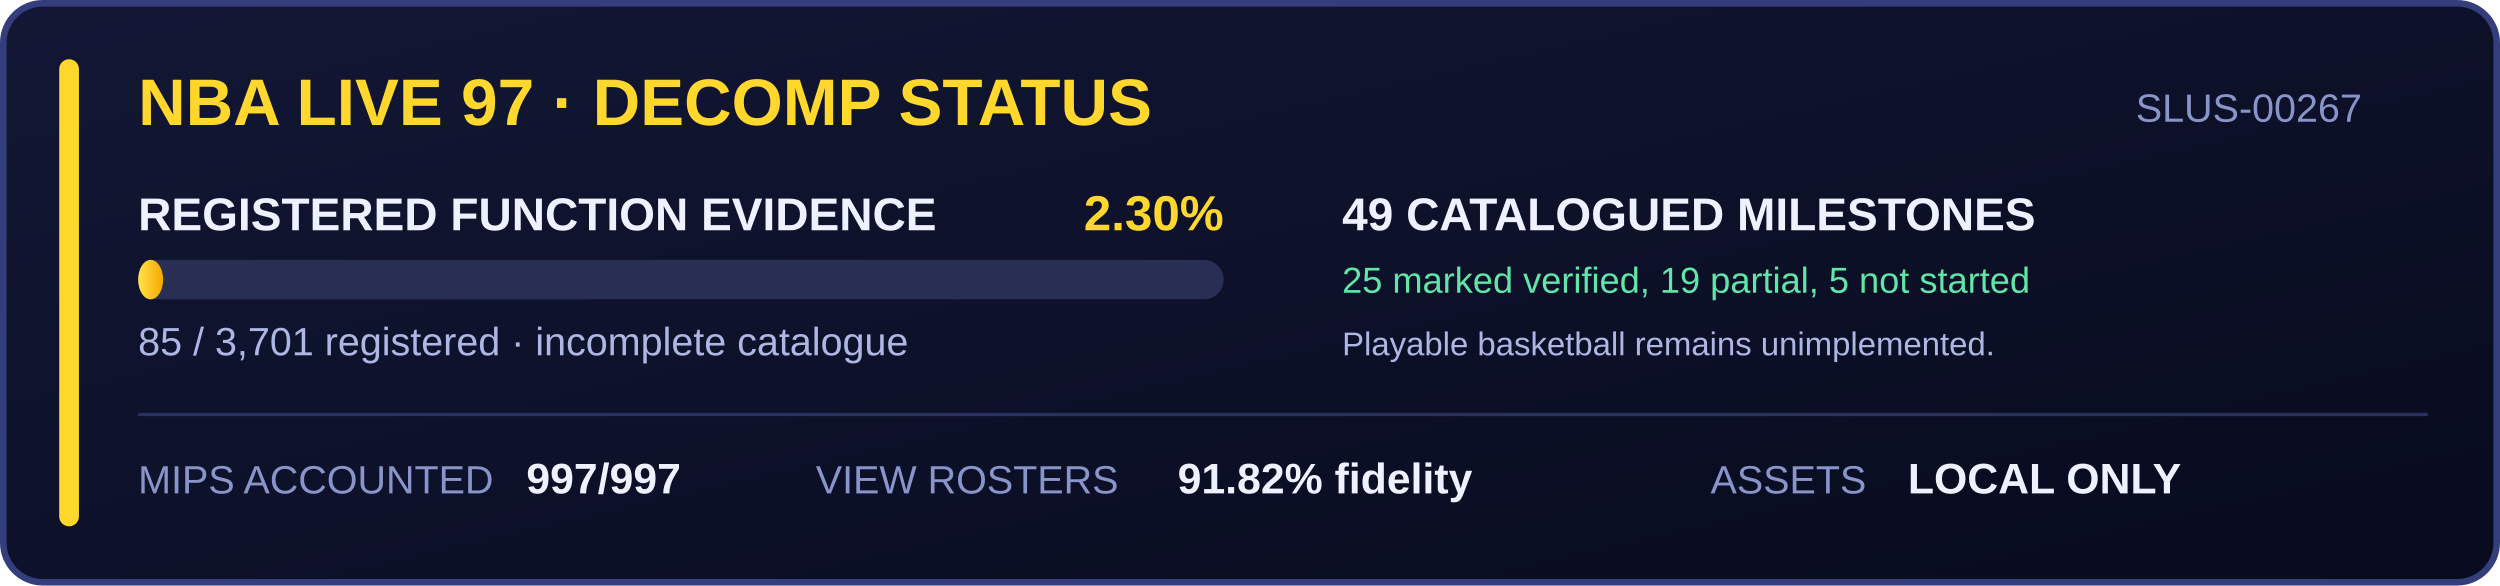
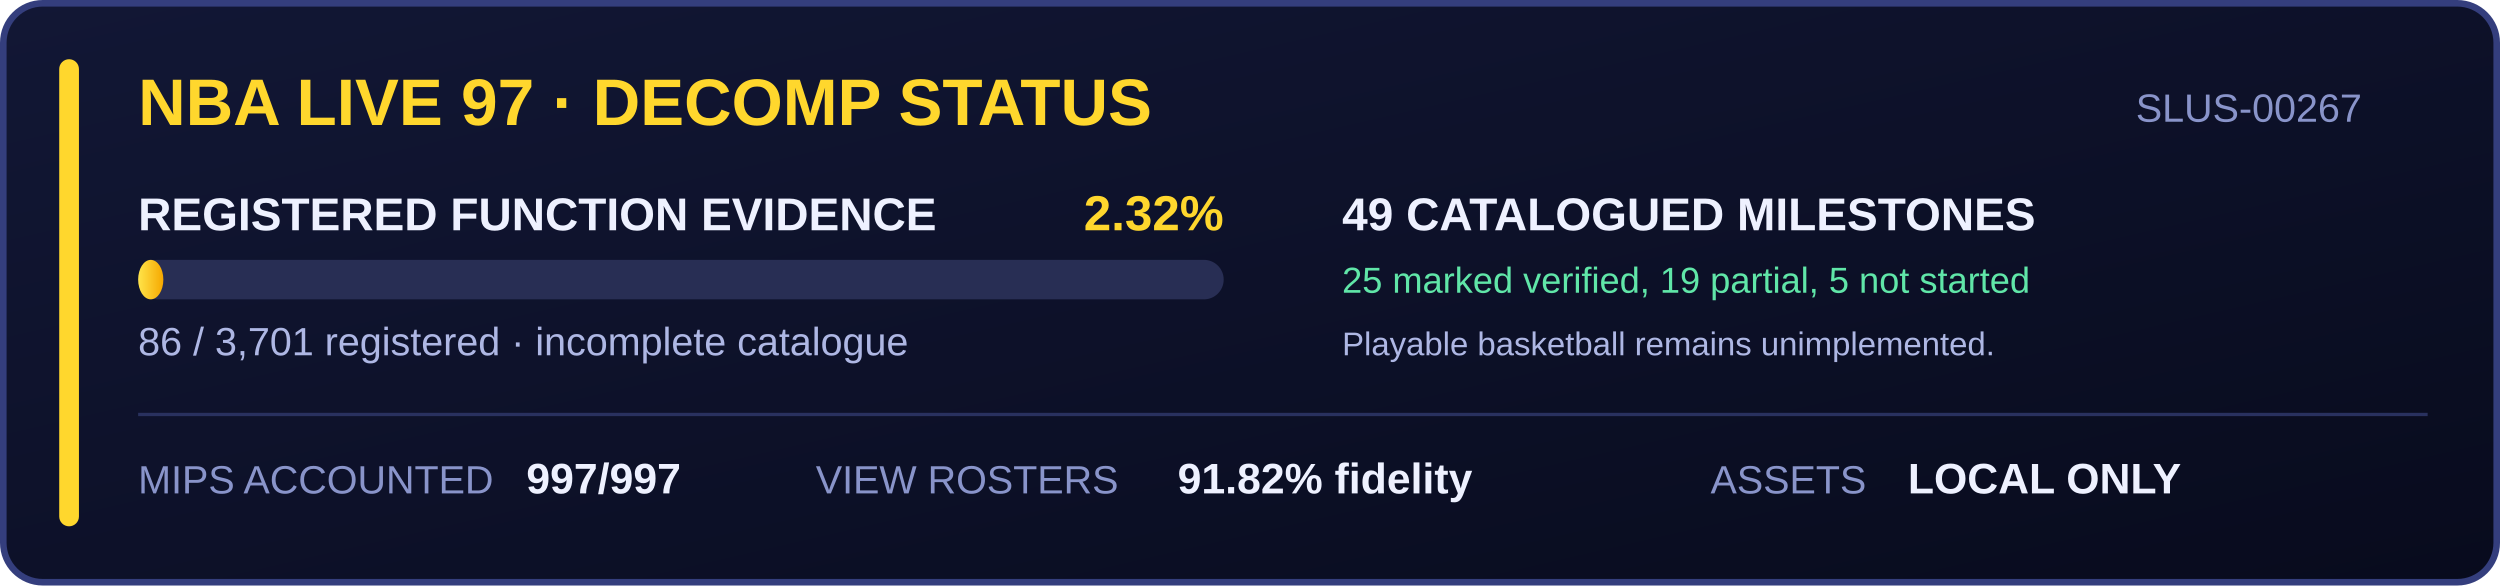
<svg xmlns="http://www.w3.org/2000/svg" width="760" height="178" viewBox="0 0 760 178" role="img" aria-labelledby="title desc">
  <defs>
    <linearGradient id="panel" x1="0" y1="0" x2="1" y2="1">
      <stop stop-color="#121735" />
      <stop offset="1" stop-color="#080b1d" />
    </linearGradient>
    <linearGradient id="gold" x1="0" y1="0" x2="1" y2="0">
      <stop stop-color="#ffe44a" />
      <stop offset="1" stop-color="#f6a800" />
    </linearGradient>
  </defs>
  <rect x="1" y="1" width="758" height="176" rx="12" fill="url(#panel)" stroke="#343e7d" stroke-width="2" />
  <rect x="18" y="18" width="6" height="142" rx="3" fill="#ffd72d" />
  <g font-family="Segoe UI, Arial, sans-serif">
    <text x="42" y="38" fill="#ffd72d" font-size="20" font-weight="700">NBA LIVE 97 · DECOMP STATUS</text>
    <text x="718" y="37" fill="#8994ca" font-size="12" text-anchor="end">SLUS-00267</text>
    <text x="42" y="70" fill="#eef1ff" font-size="14" font-weight="600">REGISTERED FUNCTION EVIDENCE</text>
-     <text x="372" y="70" fill="#ffd72d" font-size="15" font-weight="700" text-anchor="end">2.30%</text>
+     <text x="372" y="70" fill="#ffd72d" font-size="15" font-weight="700" text-anchor="end">2.32%</text>
    <rect x="42" y="79" width="330" height="12" rx="6" fill="#282e54" />
-     <rect x="42" y="79" width="7.59" height="12" rx="6" fill="url(#gold)" />
-     <text x="42" y="108" fill="#aeb7e4" font-size="12">85 / 3,701 registered · incomplete catalogue</text>
+     <rect x="42" y="79" width="7.66" height="12" rx="6" fill="url(#gold)" />
+     <text x="42" y="108" fill="#aeb7e4" font-size="12">86 / 3,701 registered · incomplete catalogue</text>
    <text x="408" y="70" fill="#eef1ff" font-size="14" font-weight="600">49 CATALOGUED MILESTONES</text>
    <text x="408" y="89" fill="#60e6a8" font-size="11">25 marked verified, 19 partial, 5 not started</text>
    <text x="408" y="108" fill="#aeb7e4" font-size="10">Playable basketball remains unimplemented.</text>
    <line x1="42" y1="126" x2="738" y2="126" stroke="#29315f" />
    <text x="42" y="150" fill="#8994ca" font-size="12">MIPS ACCOUNTED</text>
    <text x="160" y="150" fill="#eef1ff" font-size="13" font-weight="700">997/997</text>
    <text x="248" y="150" fill="#8994ca" font-size="12">VIEW ROSTERS</text>
    <text x="358" y="150" fill="#eef1ff" font-size="13" font-weight="700">91.82% fidelity</text>
    <text x="520" y="150" fill="#8994ca" font-size="12">ASSETS</text>
    <text x="580" y="150" fill="#eef1ff" font-size="13" font-weight="700">LOCAL ONLY</text>
  </g>
</svg>
